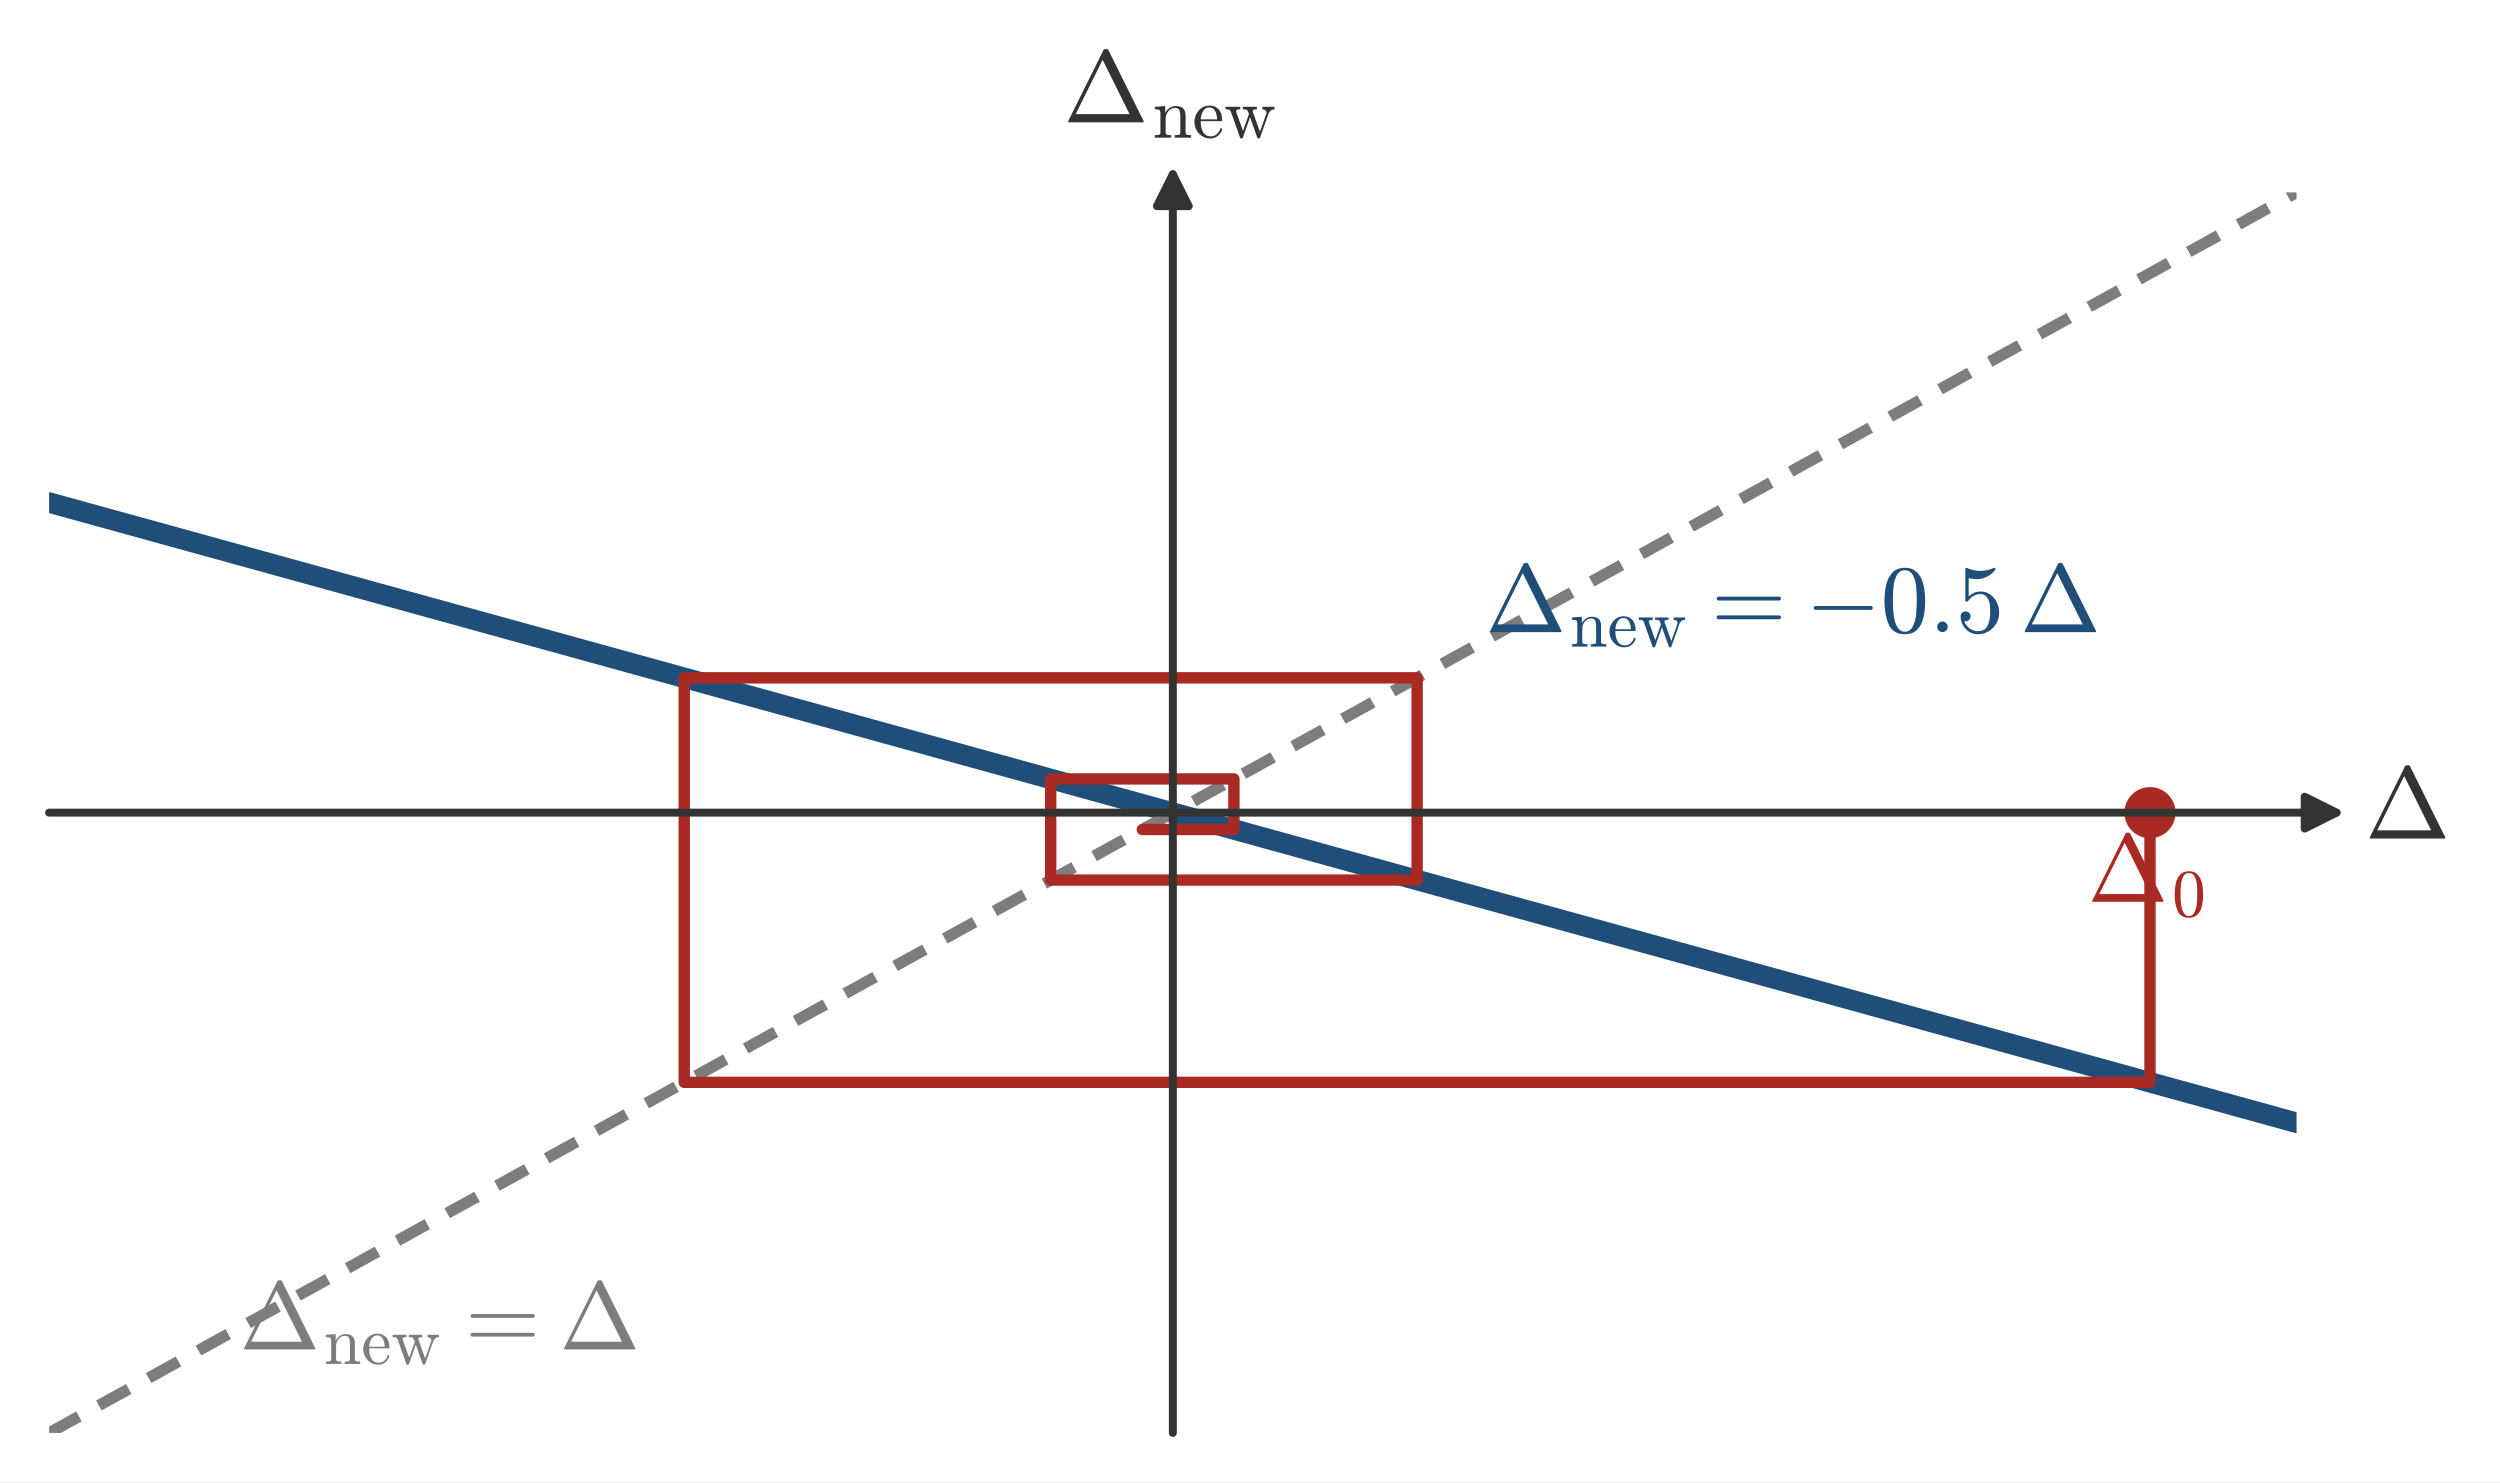
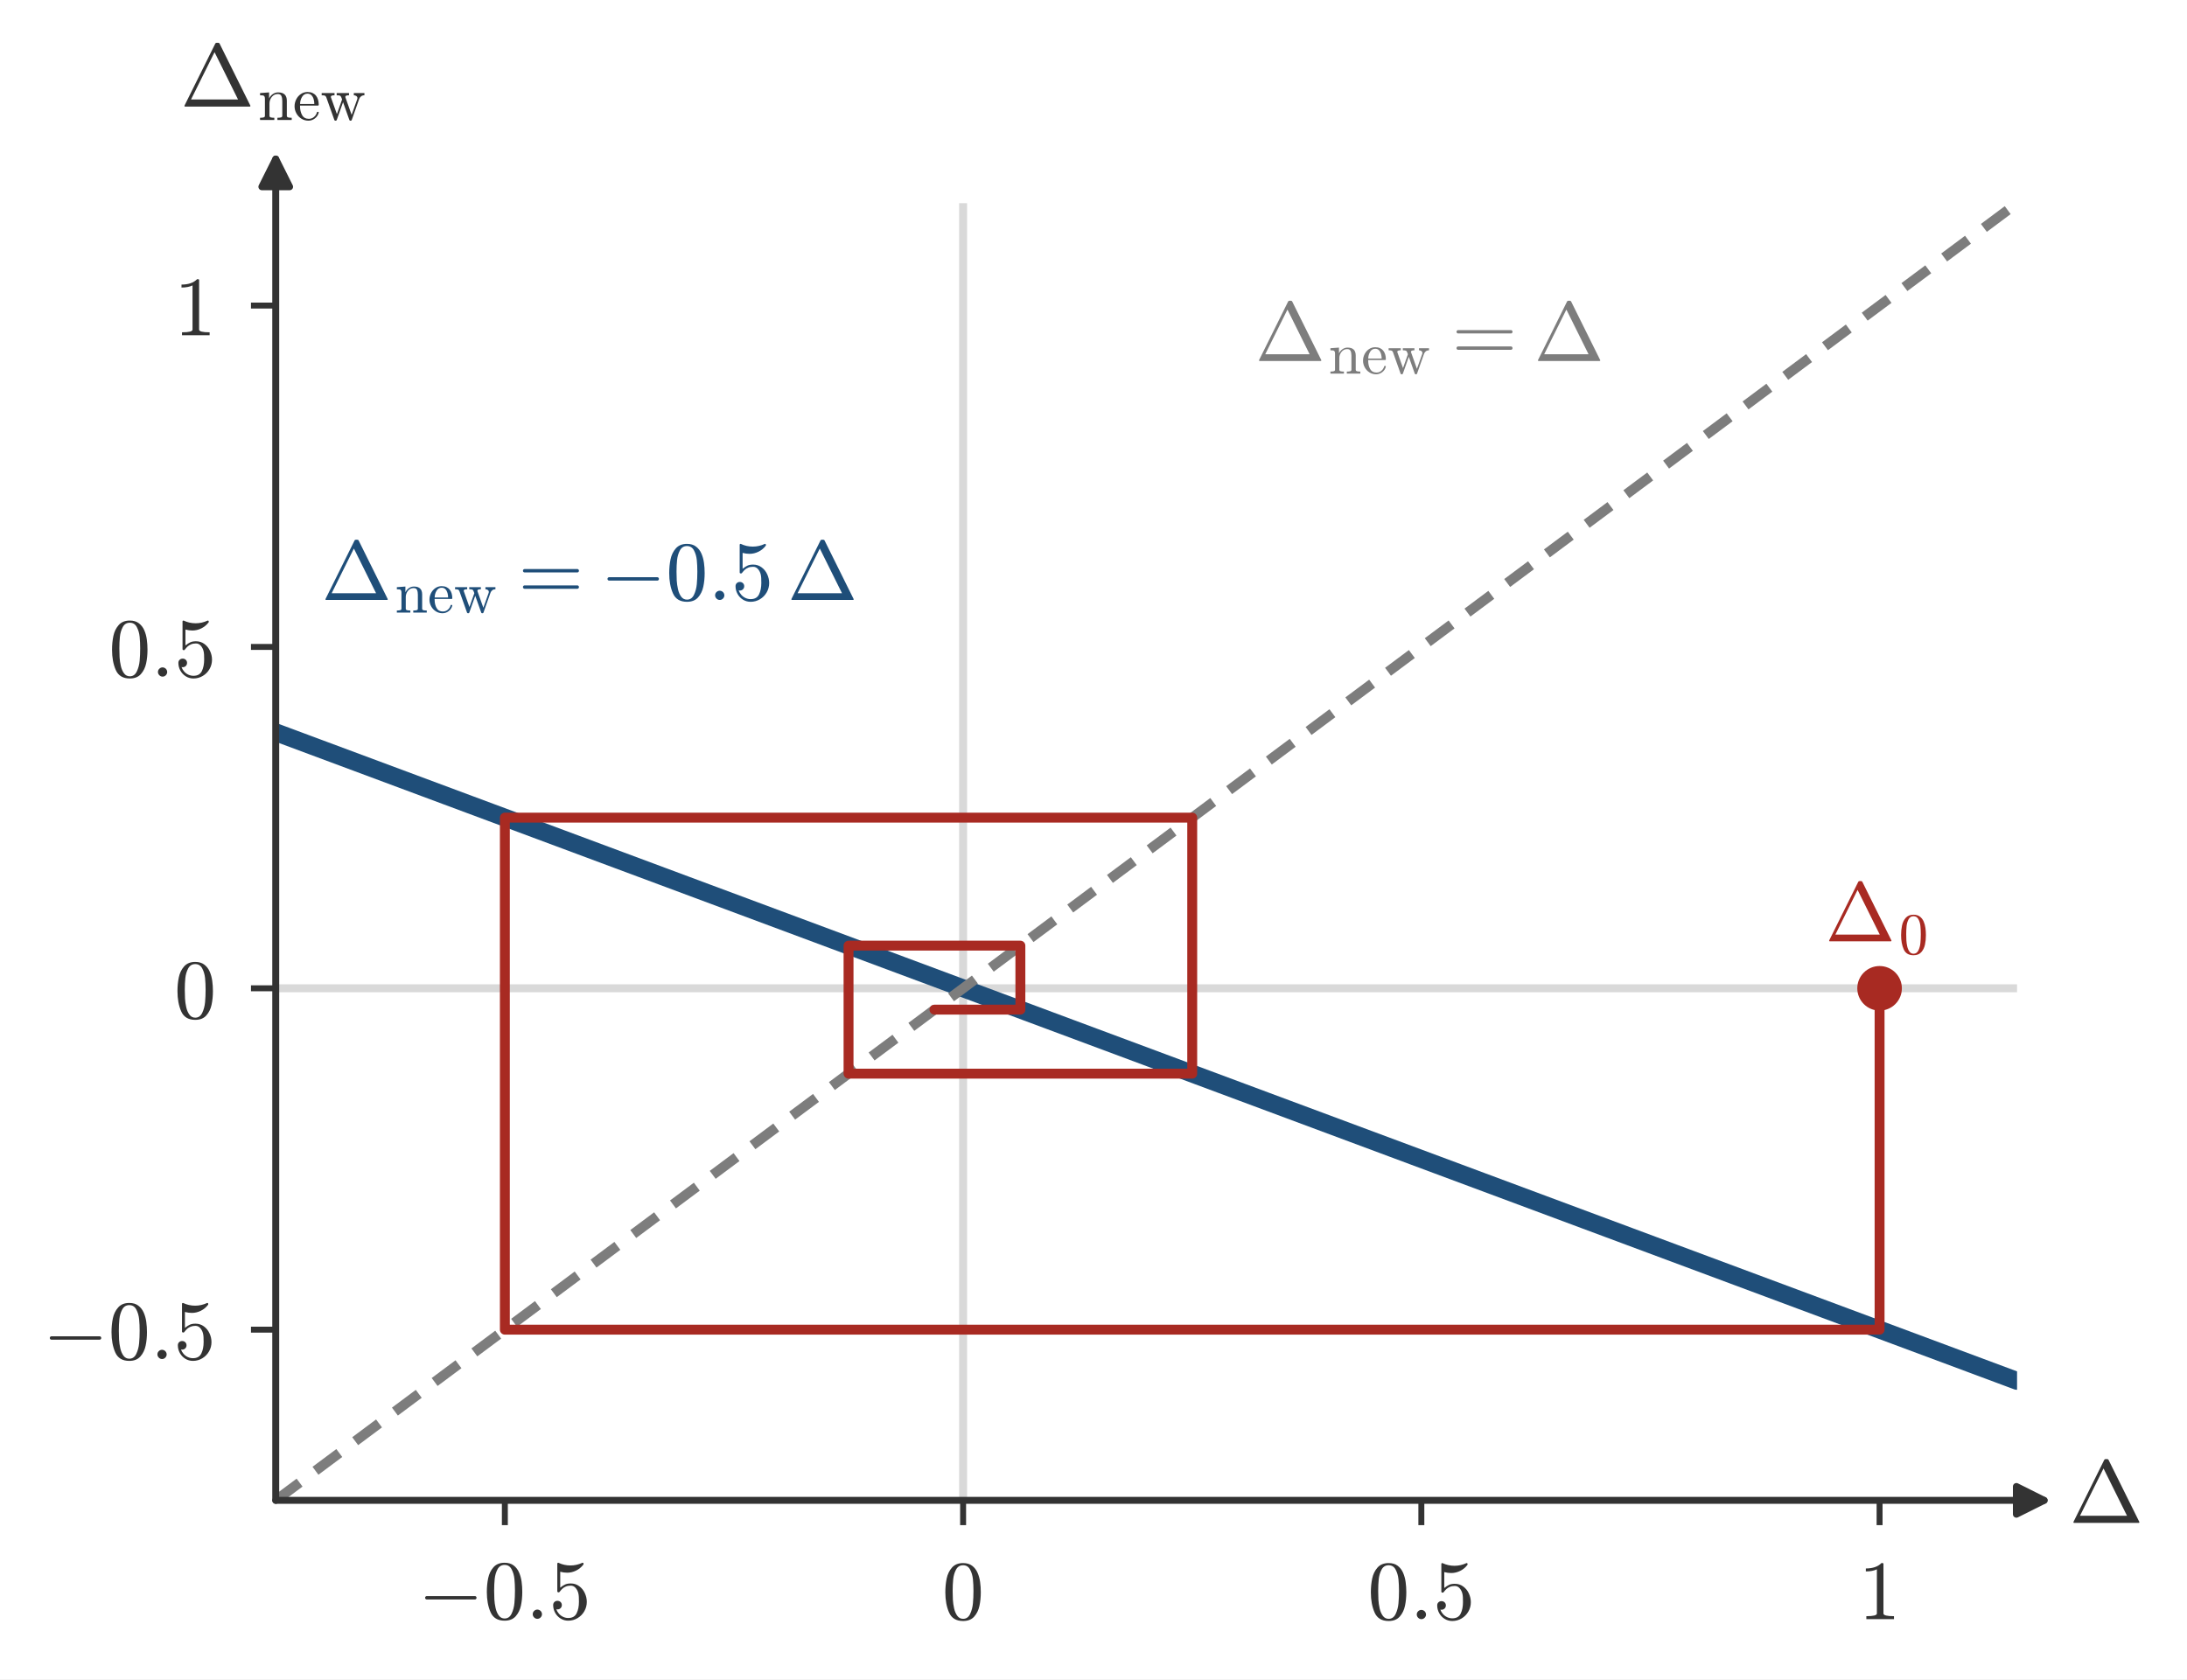
- <svg xmlns="http://www.w3.org/2000/svg" xmlns:xlink="http://www.w3.org/1999/xlink" width="219.934pt" height="130.379pt" viewBox="0 0 219.934 130.379" version="1.1">
+ <svg xmlns="http://www.w3.org/2000/svg" xmlns:xlink="http://www.w3.org/1999/xlink" width="220.73pt" height="169.537pt" viewBox="0 0 220.73 169.537" version="1.1">
  <defs>
    <style type="text/css">*{stroke-linejoin: round; stroke-linecap: butt}</style>
  </defs>
  <g id="figure_1">
    <g id="patch_1">
-       <path d="M 0 130.379  L 219.934 130.379  L 219.934 0  L 0 0  z " style="fill: #ffffff" />
+       <path d="M 0 169.537  L 220.73 169.537  L 220.73 0  L 0 0  z " style="fill: #ffffff" />
    </g>
    <g id="axes_1">
      <g id="patch_2">
-         <path d="M 4.32 126.059  L 202.037 126.059  L 202.037 16.925  L 4.32 16.925  z " style="fill: #ffffff" />
-       </g>
-       <g id="matplotlib.axis_1" />
-       <g id="matplotlib.axis_2" />
+         <path d="M 27.83 151.473  L 203.578 151.473  L 203.578 20.512  L 27.83 20.512  z " style="fill: #ffffff" />
+       </g>
      <g id="line2d_1">
-         <path d="M 4.32 44.208  L 26.289 50.271  L 48.257 56.334  L 70.226 62.397  L 92.194 68.46  L 114.163 74.523  L 136.131 80.586  L 158.1 86.649  L 180.068 92.712  L 202.037 98.775  " clip-path="url(#p941b18c673)" style="fill: none; stroke: #1f4e79; stroke-width: 1.8; stroke-linecap: round" />
+         <path d="M 97.204 151.473  L 97.204 20.512  " clip-path="url(#pb922d6b764)" style="fill: none; stroke: #d9d9d9; stroke-width: 0.8; stroke-linecap: round" />
      </g>
      <g id="line2d_2">
-         <path d="M 4.32 126.059  L 26.289 113.933  L 48.257 101.807  L 70.226 89.681  L 92.194 77.555  L 114.163 65.429  L 136.131 53.303  L 158.1 41.177  L 180.068 29.051  L 202.037 16.925  " clip-path="url(#p941b18c673)" style="fill: none; stroke-dasharray: 3,2; stroke-dashoffset: 0; stroke: #7d7d7d" />
-       </g>
-       <g id="line2d_3">
-         <path d="M 189.142 71.492  L 189.142 95.217  L 60.196 95.217  L 60.196 59.63  L 124.669 59.63  L 124.669 77.423  L 92.433 77.423  L 92.433 68.526  L 108.551 68.526  L 108.551 72.975  L 100.492 72.975  " clip-path="url(#p941b18c673)" style="fill: none; stroke: #a82a22; stroke-linecap: round" />
-       </g>
-       <g id="line2d_4">
+         <path d="M 27.83 99.778  L 203.578 99.778  " clip-path="url(#pb922d6b764)" style="fill: none; stroke: #d9d9d9; stroke-width: 0.8; stroke-linecap: round" />
+       </g>
+       <g id="matplotlib.axis_1">
+         <g id="xtick_1">
+           <g id="line2d_3">
+             <defs>
+               <path id="maeb34de381" d="M 0 0  L 0 2.5  " style="stroke: #333333; stroke-width: 0.6" />
+             </defs>
+             <g>
+               <use xlink:href="#maeb34de381" x="50.955" y="151.473" style="fill: #333333; stroke: #333333; stroke-width: 0.6" />
+             </g>
+           </g>
+           <g id="text_1">
+             <g style="fill: #333333" transform="translate(42.19974 163.4659) scale(0.085 -0.085)">
+               <defs>
+                 <path id="Cmsy10-11" d="M 653 1472  Q 600 1472 565 1512  Q 531 1553 531 1600  Q 531 1647 565 1687  Q 600 1728 653 1728  L 4325 1728  Q 4375 1728 4408 1687  Q 4441 1647 4441 1600  Q 4441 1553 4408 1512  Q 4375 1472 4325 1472  L 653 1472  z " transform="scale(0.015625)" />
+                 <path id="Cmr10-28" d="M 1600 -141  Q 816 -141 533 504  Q 250 1150 250 2041  Q 250 2597 351 3087  Q 453 3578 754 3920  Q 1056 4263 1600 4263  Q 2022 4263 2290 4056  Q 2559 3850 2700 3523  Q 2841 3197 2892 2823  Q 2944 2450 2944 2041  Q 2944 1491 2842 1011  Q 2741 531 2444 195  Q 2147 -141 1600 -141  z M 1600 25  Q 1956 25 2131 390  Q 2306 756 2347 1200  Q 2388 1644 2388 2144  Q 2388 2625 2347 3031  Q 2306 3438 2132 3767  Q 1959 4097 1600 4097  Q 1238 4097 1063 3765  Q 888 3434 847 3029  Q 806 2625 806 2144  Q 806 1788 823 1472  Q 841 1156 916 820  Q 991 484 1158 254  Q 1325 25 1600 25  z " transform="scale(0.015625)" />
+                 <path id="Cmmi10-33" d="M 538 353  Q 538 497 644 600  Q 750 703 891 703  Q 978 703 1062 656  Q 1147 609 1194 525  Q 1241 441 1241 353  Q 1241 213 1137 106  Q 1034 0 891 0  Q 750 0 644 106  Q 538 213 538 353  z " transform="scale(0.015625)" />
+                 <path id="Cmr10-78" d="M 556 728  Q 622 541 758 387  Q 894 234 1080 148  Q 1266 63 1466 63  Q 1928 63 2103 422  Q 2278 781 2278 1294  Q 2278 1516 2270 1667  Q 2263 1819 2228 1959  Q 2169 2184 2020 2353  Q 1872 2522 1656 2522  Q 1441 2522 1286 2456  Q 1131 2391 1034 2303  Q 938 2216 863 2119  Q 788 2022 769 2016  L 697 2016  Q 681 2016 657 2036  Q 634 2056 634 2075  L 634 4213  Q 634 4228 654 4245  Q 675 4263 697 4263  L 716 4263  Q 1147 4056 1631 4056  Q 2106 4056 2547 4263  L 2566 4263  Q 2588 4263 2606 4247  Q 2625 4231 2625 4213  L 2625 4153  Q 2625 4122 2613 4122  Q 2394 3831 2064 3668  Q 1734 3506 1381 3506  Q 1125 3506 856 3578  L 856 2369  Q 1069 2541 1236 2614  Q 1403 2688 1663 2688  Q 2016 2688 2295 2484  Q 2575 2281 2725 1954  Q 2875 1628 2875 1288  Q 2875 903 2686 575  Q 2497 247 2172 53  Q 1847 -141 1466 -141  Q 1150 -141 886 21  Q 622 184 470 459  Q 319 734 319 1044  Q 319 1188 412 1278  Q 506 1369 647 1369  Q 788 1369 883 1276  Q 978 1184 978 1044  Q 978 906 883 811  Q 788 716 647 716  Q 625 716 597 720  Q 569 725 556 728  z " transform="scale(0.015625)" />
+               </defs>
+               <use xlink:href="#Cmsy10-11" transform="translate(0 0.390625)" />
+               <use xlink:href="#Cmr10-28" transform="translate(77.68555 0.390625)" />
+               <use xlink:href="#Cmmi10-33" transform="translate(127.6855 0.390625)" />
+               <use xlink:href="#Cmr10-78" transform="translate(155.3711 0.390625)" />
+             </g>
+           </g>
+         </g>
+         <g id="xtick_2">
+           <g id="line2d_4">
+             <g>
+               <use xlink:href="#maeb34de381" x="97.204" y="151.473" style="fill: #333333; stroke: #333333; stroke-width: 0.6" />
+             </g>
+           </g>
+           <g id="text_2">
+             <g style="fill: #333333" transform="translate(95.07922 163.4659) scale(0.085 -0.085)">
+               <use xlink:href="#Cmr10-28" />
+             </g>
+           </g>
+         </g>
+         <g id="xtick_3">
+           <g id="line2d_5">
+             <g>
+               <use xlink:href="#maeb34de381" x="143.454" y="151.473" style="fill: #333333; stroke: #333333; stroke-width: 0.6" />
+             </g>
+           </g>
+           <g id="text_3">
+             <g style="fill: #333333" transform="translate(138.027 163.4659) scale(0.085 -0.085)">
+               <defs>
+                 <path id="Cmr10-1e" d="M 538 353  Q 538 497 644 600  Q 750 703 891 703  Q 978 703 1062 656  Q 1147 609 1194 525  Q 1241 441 1241 353  Q 1241 213 1137 106  Q 1034 0 891 0  Q 750 0 644 106  Q 538 213 538 353  z " transform="scale(0.015625)" />
+               </defs>
+               <use xlink:href="#Cmr10-28" />
+               <use xlink:href="#Cmr10-1e" transform="translate(50 0)" />
+               <use xlink:href="#Cmr10-78" transform="translate(77.6875 0)" />
+             </g>
+           </g>
+         </g>
+         <g id="xtick_4">
+           <g id="line2d_6">
+             <g>
+               <use xlink:href="#maeb34de381" x="189.703" y="151.473" style="fill: #333333; stroke: #333333; stroke-width: 0.6" />
+             </g>
+           </g>
+           <g id="text_4">
+             <g style="fill: #333333" transform="translate(187.5782 163.4659) scale(0.085 -0.085)">
+               <defs>
+                 <path id="Cmr10-64" d="M 594 0  L 594 225  Q 1394 225 1394 428  L 1394 3788  Q 1063 3628 556 3628  L 556 3853  Q 1341 3853 1741 4263  L 1831 4263  Q 1853 4263 1873 4245  Q 1894 4228 1894 4206  L 1894 428  Q 1894 225 2694 225  L 2694 0  L 594 0  z " transform="scale(0.015625)" />
+               </defs>
+               <use xlink:href="#Cmr10-64" />
+             </g>
+           </g>
+         </g>
+       </g>
+       <g id="matplotlib.axis_2">
+         <g id="ytick_1">
+           <g id="line2d_7">
+             <defs>
+               <path id="m159ef64ad0" d="M 0 0  L -2.5 0  " style="stroke: #333333; stroke-width: 0.6" />
+             </defs>
+             <g>
+               <use xlink:href="#m159ef64ad0" x="27.83" y="134.241" style="fill: #333333; stroke: #333333; stroke-width: 0.6" />
+             </g>
+           </g>
+           <g id="text_5">
+             <g style="fill: #333333" transform="translate(4.32 137.2377) scale(0.085 -0.085)">
+               <use xlink:href="#Cmsy10-11" transform="translate(0 0.390625)" />
+               <use xlink:href="#Cmr10-28" transform="translate(77.68555 0.390625)" />
+               <use xlink:href="#Cmmi10-33" transform="translate(127.6855 0.390625)" />
+               <use xlink:href="#Cmr10-78" transform="translate(155.3711 0.390625)" />
+             </g>
+           </g>
+         </g>
+         <g id="ytick_2">
+           <g id="line2d_8">
+             <g>
+               <use xlink:href="#m159ef64ad0" x="27.83" y="99.778" style="fill: #333333; stroke: #333333; stroke-width: 0.6" />
+             </g>
+           </g>
+           <g id="text_6">
+             <g style="fill: #333333" transform="translate(17.58 102.7744) scale(0.085 -0.085)">
+               <use xlink:href="#Cmr10-28" />
+             </g>
+           </g>
+         </g>
+         <g id="ytick_3">
+           <g id="line2d_9">
+             <g>
+               <use xlink:href="#m159ef64ad0" x="27.83" y="65.314" style="fill: #333333; stroke: #333333; stroke-width: 0.6" />
+             </g>
+           </g>
+           <g id="text_7">
+             <g style="fill: #333333" transform="translate(10.97656 68.31103) scale(0.085 -0.085)">
+               <use xlink:href="#Cmr10-28" />
+               <use xlink:href="#Cmr10-1e" transform="translate(50 0)" />
+               <use xlink:href="#Cmr10-78" transform="translate(77.6875 0)" />
+             </g>
+           </g>
+         </g>
+         <g id="ytick_4">
+           <g id="line2d_10">
+             <g>
+               <use xlink:href="#m159ef64ad0" x="27.83" y="30.851" style="fill: #333333; stroke: #333333; stroke-width: 0.6" />
+             </g>
+           </g>
+           <g id="text_8">
+             <g style="fill: #333333" transform="translate(17.58 33.84771) scale(0.085 -0.085)">
+               <use xlink:href="#Cmr10-64" />
+             </g>
+           </g>
+         </g>
+       </g>
+       <g id="line2d_11">
+         <path d="M 27.83 73.93  L 47.358 81.206  L 66.885 88.481  L 86.413 95.757  L 105.94 103.033  L 125.468 110.308  L 144.995 117.584  L 164.523 124.859  L 184.05 132.135  L 203.578 139.411  " clip-path="url(#pb922d6b764)" style="fill: none; stroke: #1f4e79; stroke-width: 1.8; stroke-linecap: round" />
+       </g>
+       <g id="line2d_12">
+         <path d="M 27.83 151.473  L 47.358 136.922  L 66.885 122.37  L 86.413 107.819  L 105.94 93.268  L 125.468 78.717  L 144.995 64.166  L 164.523 49.614  L 184.05 35.063  L 203.578 20.512  " clip-path="url(#pb922d6b764)" style="fill: none; stroke-dasharray: 3,2; stroke-dashoffset: 0; stroke: #7d7d7d" />
+       </g>
+       <g id="line2d_13">
+         <path d="M 189.703 99.778  L 189.703 134.241  L 50.955 134.241  L 50.955 82.546  L 120.329 82.546  L 120.329 108.394  L 85.642 108.394  L 85.642 95.47  L 102.985 95.47  L 102.985 101.932  L 94.314 101.932  " clip-path="url(#pb922d6b764)" style="fill: none; stroke: #a82a22; stroke-linecap: round" />
+       </g>
+       <g id="line2d_14">
        <defs>
          <path id="m3eef7b8ce8" d="M 0 1.75  C 0.464 1.75 0.909 1.566 1.237 1.237  C 1.566 0.909 1.75 0.464 1.75 0  C 1.75 -0.464 1.566 -0.909 1.237 -1.237  C 0.909 -1.566 0.464 -1.75 0 -1.75  C -0.464 -1.75 -0.909 -1.566 -1.237 -1.237  C -1.566 -0.909 -1.75 -0.464 -1.75 0  C -1.75 0.464 -1.566 0.909 -1.237 1.237  C -0.909 1.566 -0.464 1.75 0 1.75  z " style="stroke: #a82a22" />
        </defs>
-         <g clip-path="url(#p941b18c673)">
-           <use xlink:href="#m3eef7b8ce8" x="189.142" y="71.492" style="fill: #a82a22; stroke: #a82a22" />
+         <g clip-path="url(#pb922d6b764)">
+           <use xlink:href="#m3eef7b8ce8" x="189.703" y="99.778" style="fill: #a82a22; stroke: #a82a22" />
        </g>
      </g>
      <g id="patch_3">
-         <path d="M 4.32 71.492  Q 105.327 71.492 205.552 71.492  " style="fill: none; stroke: #333333; stroke-width: 0.7; stroke-linecap: round" />
-         <path d="M 202.752 70.092  L 205.552 71.492  L 202.752 72.892  z " style="fill: #333333; stroke: #333333; stroke-width: 0.7; stroke-linecap: round" />
+         <path d="M 27.83 151.473  Q 117.461 151.473 206.31 151.473  " style="fill: none; stroke: #333333; stroke-width: 0.7; stroke-linecap: round" />
+         <path d="M 203.51 150.073  L 206.31 151.473  L 203.51 152.873  z " style="fill: #333333; stroke: #333333; stroke-width: 0.7; stroke-linecap: round" />
      </g>
      <g id="patch_4">
-         <path d="M 103.178 126.059  Q 103.178 70.306 103.178 15.335  " style="fill: none; stroke: #333333; stroke-width: 0.7; stroke-linecap: round" />
-         <path d="M 101.778 18.135  L 103.178 15.335  L 104.578 18.135  z " style="fill: #333333; stroke: #333333; stroke-width: 0.7; stroke-linecap: round" />
-       </g>
-       <g id="text_1">
-         <g style="fill: #333333" transform="translate(208.054 73.80463) scale(0.09 -0.09)">
+         <path d="M 27.83 151.473  Q 27.83 83.373 27.83 16.056  " style="fill: none; stroke: #333333; stroke-width: 0.7; stroke-linecap: round" />
+         <path d="M 26.43 18.856  L 27.83 16.056  L 29.23 18.856  z " style="fill: #333333; stroke: #333333; stroke-width: 0.7; stroke-linecap: round" />
+       </g>
+       <g id="text_9">
+         <g style="fill: #333333" transform="translate(208.8505 153.7855) scale(0.09 -0.09)">
          <defs>
            <path id="Cmr10-6" d="M 347 0  Q 294 0 294 50  Q 297 56 298 59  Q 300 63 300 72  L 2503 4513  Q 2531 4581 2619 4581  L 2706 4581  Q 2794 4581 2822 4513  L 5025 72  Q 5028 66 5029 61  Q 5031 56 5031 50  Q 5031 0 4978 0  L 347 0  z M 769 513  L 4141 513  L 2456 3909  L 769 513  z " transform="scale(0.015625)" />
          </defs>
          <use xlink:href="#Cmr10-6" transform="translate(0 0.421875)" />
        </g>
      </g>
-       <g id="text_2">
-         <g style="fill: #333333" transform="translate(93.54827 10.8) scale(0.09 -0.09)">
+       <g id="text_10">
+         <g style="fill: #333333" transform="translate(18.2 10.8) scale(0.09 -0.09)">
          <defs>
            <path id="Cmr10-74" d="M 191 0  L 191 225  Q 409 225 550 259  Q 691 294 691 428  L 691 2175  Q 691 2347 639 2423  Q 588 2500 491 2517  Q 394 2534 191 2534  L 191 2759  L 1119 2828  L 1119 2203  Q 1247 2478 1498 2653  Q 1750 2828 2047 2828  Q 2491 2828 2714 2615  Q 2938 2403 2938 1966  L 2938 428  Q 2938 294 3078 259  Q 3219 225 3438 225  L 3438 0  L 1972 0  L 1972 225  Q 2191 225 2331 259  Q 2472 294 2472 428  L 2472 1947  Q 2472 2259 2381 2461  Q 2291 2663 2009 2663  Q 1638 2663 1398 2366  Q 1159 2069 1159 1691  L 1159 428  Q 1159 294 1300 259  Q 1441 225 1656 225  L 1656 0  L 191 0  z " transform="scale(0.015625)" />
            <path id="Cmr10-82" d="M 1594 -72  Q 1203 -72 876 133  Q 550 338 364 680  Q 178 1022 178 1403  Q 178 1778 348 2115  Q 519 2453 823 2661  Q 1128 2869 1503 2869  Q 1797 2869 2014 2770  Q 2231 2672 2372 2497  Q 2513 2322 2584 2084  Q 2656 1847 2656 1563  Q 2656 1478 2591 1478  L 738 1478  L 738 1409  Q 738 878 952 497  Q 1166 116 1650 116  Q 1847 116 2014 203  Q 2181 291 2304 447  Q 2428 603 2472 781  Q 2478 803 2495 820  Q 2513 838 2534 838  L 2591 838  Q 2656 838 2656 756  Q 2566 394 2266 161  Q 1966 -72 1594 -72  z M 744 1638  L 2203 1638  Q 2203 1878 2136 2125  Q 2069 2372 1912 2536  Q 1756 2700 1503 2700  Q 1141 2700 942 2361  Q 744 2022 744 1638  z " transform="scale(0.015625)" />
            <path id="Cmr10-62" d="M 1416 0  L 588 2328  Q 531 2469 425 2501  Q 319 2534 116 2534  L 116 2759  L 1434 2759  L 1434 2534  Q 1056 2534 1056 2375  Q 1059 2366 1061 2356  Q 1063 2347 1063 2328  L 1678 603  L 2209 2106  L 2125 2328  Q 2075 2469 1965 2501  Q 1856 2534 1656 2534  L 1656 2759  L 2919 2759  L 2919 2534  Q 2541 2534 2541 2375  Q 2541 2350 2547 2328  L 3188 525  L 3769 2156  Q 3781 2206 3781 2247  Q 3781 2381 3667 2457  Q 3553 2534 3413 2534  L 3413 2759  L 4500 2759  L 4500 2534  Q 4306 2534 4167 2432  Q 4028 2331 3963 2156  L 3200 0  Q 3178 -72 3103 -72  L 3053 -72  Q 2978 -72 2956 0  L 2309 1825  L 1663 0  Q 1631 -72 1563 -72  L 1516 -72  Q 1438 -72 1416 0  z " transform="scale(0.015625)" />
          </defs>
          <use xlink:href="#Cmr10-6" transform="translate(0 0.421875)" />
          <use xlink:href="#Cmr10-74" transform="translate(87.30507 -14.57809) scale(0.7)" />
          <use xlink:href="#Cmr10-82" transform="translate(126.1674 -14.57809) scale(0.7)" />
          <use xlink:href="#Cmr10-62" transform="translate(157.2367 -14.57809) scale(0.7)" />
        </g>
      </g>
-       <g id="text_3">
-         <g style="fill: #a82a22" transform="translate(183.6595 79.37009) scale(0.085 -0.085)">
-           <defs>
-             <path id="Cmr10-28" d="M 1600 -141  Q 816 -141 533 504  Q 250 1150 250 2041  Q 250 2597 351 3087  Q 453 3578 754 3920  Q 1056 4263 1600 4263  Q 2022 4263 2290 4056  Q 2559 3850 2700 3523  Q 2841 3197 2892 2823  Q 2944 2450 2944 2041  Q 2944 1491 2842 1011  Q 2741 531 2444 195  Q 2147 -141 1600 -141  z M 1600 25  Q 1956 25 2131 390  Q 2306 756 2347 1200  Q 2388 1644 2388 2144  Q 2388 2625 2347 3031  Q 2306 3438 2132 3767  Q 1959 4097 1600 4097  Q 1238 4097 1063 3765  Q 888 3434 847 3029  Q 806 2625 806 2144  Q 806 1788 823 1472  Q 841 1156 916 820  Q 991 484 1158 254  Q 1325 25 1600 25  z " transform="scale(0.015625)" />
-           </defs>
-           <use xlink:href="#Cmr10-6" transform="translate(0 0.421875)" />
-           <use xlink:href="#Cmr10-28" transform="translate(87.30507 -14.57809) scale(0.7)" />
-         </g>
-       </g>
-       <g id="text_4">
-         <g style="fill: #1f4e79" transform="translate(130.6988 55.64533) scale(0.085 -0.085)">
+       <g id="text_11">
+         <g style="fill: #1f4e79" transform="translate(32.45495 60.60605) scale(0.085 -0.085)">
          <defs>
            <path id="Cmr10-29" d="M 481 850  Q 428 850 393 890  Q 359 931 359 978  Q 359 1031 393 1068  Q 428 1106 481 1106  L 4500 1106  Q 4547 1106 4581 1068  Q 4616 1031 4616 978  Q 4616 931 4581 890  Q 4547 850 4500 850  L 481 850  z M 481 2094  Q 428 2094 393 2131  Q 359 2169 359 2222  Q 359 2269 393 2309  Q 428 2350 481 2350  L 4500 2350  Q 4547 2350 4581 2309  Q 4616 2269 4616 2222  Q 4616 2169 4581 2131  Q 4547 2094 4500 2094  L 481 2094  z " transform="scale(0.015625)" />
-             <path id="Cmsy10-11" d="M 653 1472  Q 600 1472 565 1512  Q 531 1553 531 1600  Q 531 1647 565 1687  Q 600 1728 653 1728  L 4325 1728  Q 4375 1728 4408 1687  Q 4441 1647 4441 1600  Q 4441 1553 4408 1512  Q 4375 1472 4325 1472  L 653 1472  z " transform="scale(0.015625)" />
-             <path id="Cmmi10-33" d="M 538 353  Q 538 497 644 600  Q 750 703 891 703  Q 978 703 1062 656  Q 1147 609 1194 525  Q 1241 441 1241 353  Q 1241 213 1137 106  Q 1034 0 891 0  Q 750 0 644 106  Q 538 213 538 353  z " transform="scale(0.015625)" />
-             <path id="Cmr10-78" d="M 556 728  Q 622 541 758 387  Q 894 234 1080 148  Q 1266 63 1466 63  Q 1928 63 2103 422  Q 2278 781 2278 1294  Q 2278 1516 2270 1667  Q 2263 1819 2228 1959  Q 2169 2184 2020 2353  Q 1872 2522 1656 2522  Q 1441 2522 1286 2456  Q 1131 2391 1034 2303  Q 938 2216 863 2119  Q 788 2022 769 2016  L 697 2016  Q 681 2016 657 2036  Q 634 2056 634 2075  L 634 4213  Q 634 4228 654 4245  Q 675 4263 697 4263  L 716 4263  Q 1147 4056 1631 4056  Q 2106 4056 2547 4263  L 2566 4263  Q 2588 4263 2606 4247  Q 2625 4231 2625 4213  L 2625 4153  Q 2625 4122 2613 4122  Q 2394 3831 2064 3668  Q 1734 3506 1381 3506  Q 1125 3506 856 3578  L 856 2369  Q 1069 2541 1236 2614  Q 1403 2688 1663 2688  Q 2016 2688 2295 2484  Q 2575 2281 2725 1954  Q 2875 1628 2875 1288  Q 2875 903 2686 575  Q 2497 247 2172 53  Q 1847 -141 1466 -141  Q 1150 -141 886 21  Q 622 184 470 459  Q 319 734 319 1044  Q 319 1188 412 1278  Q 506 1369 647 1369  Q 788 1369 883 1276  Q 978 1184 978 1044  Q 978 906 883 811  Q 788 716 647 716  Q 625 716 597 720  Q 569 725 556 728  z " transform="scale(0.015625)" />
          </defs>
          <use xlink:href="#Cmr10-6" transform="translate(0 0.421875)" />
          <use xlink:href="#Cmr10-74" transform="translate(87.30507 -14.57809) scale(0.7)" />
          <use xlink:href="#Cmr10-82" transform="translate(126.1674 -14.57809) scale(0.7)" />
          <use xlink:href="#Cmr10-62" transform="translate(157.2367 -14.57809) scale(0.7)" />
          <use xlink:href="#Cmr10-29" transform="translate(233.5089 0.421875)" />
          <use xlink:href="#Cmsy10-11" transform="translate(331.1945 0.421875)" />
          <use xlink:href="#Cmr10-28" transform="translate(408.8801 0.421875)" />
          <use xlink:href="#Cmmi10-33" transform="translate(458.8801 0.421875)" />
          <use xlink:href="#Cmr10-78" transform="translate(486.5656 0.421875)" />
          <use xlink:href="#Cmr10-6" transform="translate(553.2327 0.421875)" />
        </g>
      </g>
-       <g id="text_5">
-         <g style="fill: #7d7d7d" transform="translate(21.06798 118.7532) scale(0.085 -0.085)">
+       <g id="text_12">
+         <g style="fill: #7d7d7d" transform="translate(126.6785 36.48173) scale(0.085 -0.085)">
          <use xlink:href="#Cmr10-6" transform="translate(0 0.421875)" />
          <use xlink:href="#Cmr10-74" transform="translate(87.30507 -14.57809) scale(0.7)" />
          <use xlink:href="#Cmr10-82" transform="translate(126.1674 -14.57809) scale(0.7)" />
          <use xlink:href="#Cmr10-62" transform="translate(157.2367 -14.57809) scale(0.7)" />
          <use xlink:href="#Cmr10-29" transform="translate(233.5089 0.421875)" />
          <use xlink:href="#Cmr10-6" transform="translate(331.1945 0.421875)" />
        </g>
      </g>
+       <g id="text_13">
+         <g style="fill: #a82a22" transform="translate(184.2207 95.06938) scale(0.085 -0.085)">
+           <use xlink:href="#Cmr10-6" transform="translate(0 0.421875)" />
+           <use xlink:href="#Cmr10-28" transform="translate(87.30507 -14.57809) scale(0.7)" />
+         </g>
+       </g>
    </g>
  </g>
  <defs>
-     <clipPath id="p941b18c673">
-       <rect x="4.32" y="16.925" width="197.717" height="109.134" />
+     <clipPath id="pb922d6b764">
+       <rect x="27.83" y="20.512" width="175.748" height="130.961" />
    </clipPath>
  </defs>
</svg>
